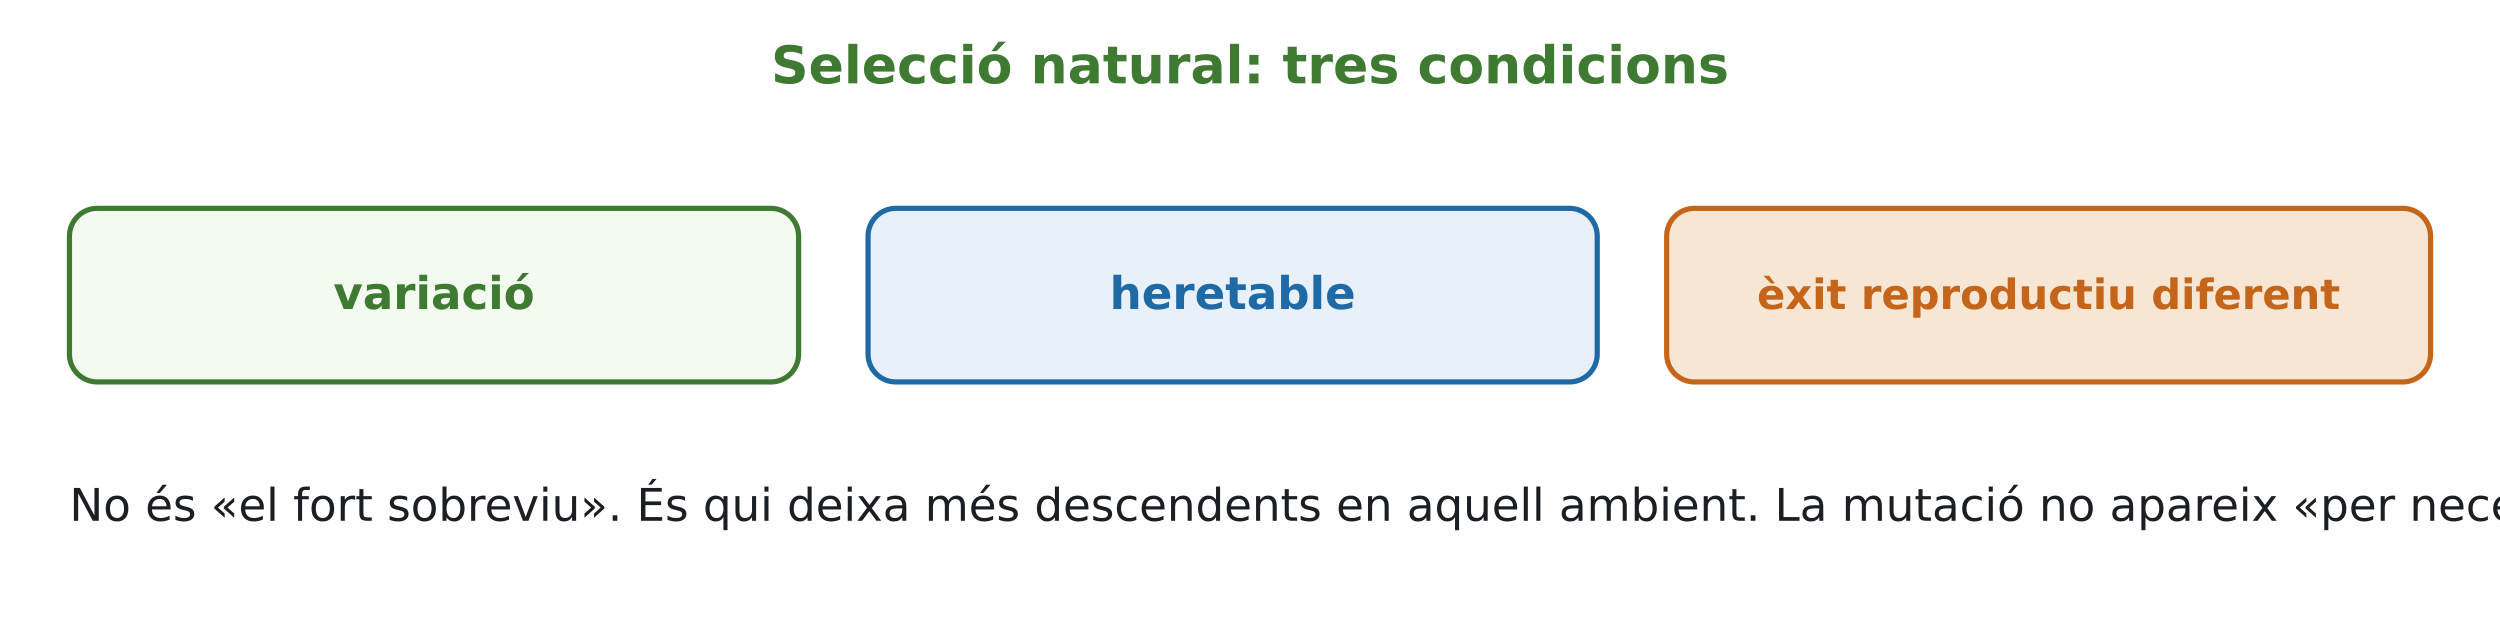
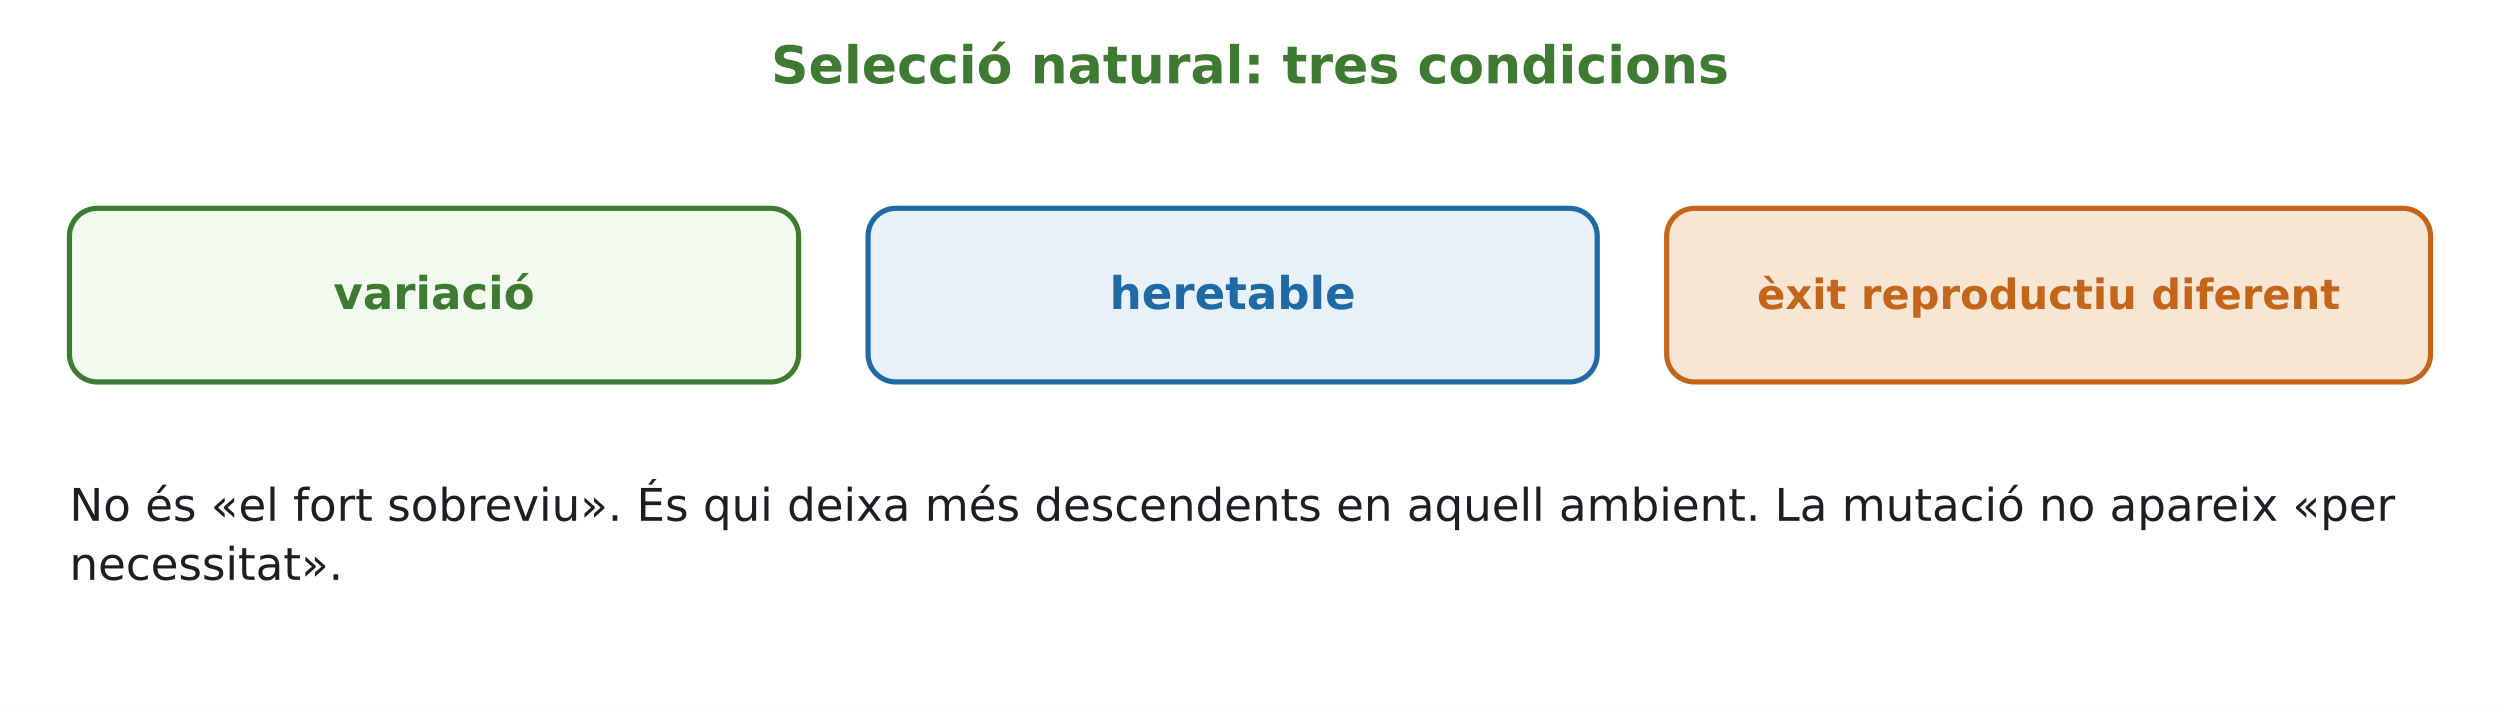
- <svg xmlns="http://www.w3.org/2000/svg" viewBox="0 0 720 180" font-family="DejaVu Sans, Liberation Sans, Arial, sans-serif">
-   <rect width="720" height="180" fill="#fff" />
+ <svg xmlns="http://www.w3.org/2000/svg" viewBox="0 0 720 205" font-family="DejaVu Sans, Liberation Sans, Arial, sans-serif">
+   <rect width="720" height="205" fill="#fff" />
  <defs>
    <marker id="ah" markerWidth="8" markerHeight="8" refX="7" refY="3" orient="auto">
      <path d="M0,0 L8,3 L0,6 Z" fill="#1b1f24" />
    </marker>
    <marker id="ahg" markerWidth="8" markerHeight="8" refX="7" refY="3" orient="auto">
      <path d="M0,0 L8,3 L0,6 Z" fill="#0E7C66" />
    </marker>
    <marker id="ahr" markerWidth="8" markerHeight="8" refX="7" refY="3" orient="auto">
      <path d="M0,0 L8,3 L0,6 Z" fill="#B23A52" />
    </marker>
    <marker id="ahb" markerWidth="8" markerHeight="8" refX="7" refY="3" orient="auto">
      <path d="M0,0 L8,3 L0,6 Z" fill="#1F6AA5" />
    </marker>
  </defs>
  <text x="360" y="24" font-size="15" text-anchor="middle" fill="#3E7A32" font-weight="700" font-style="normal">Selecció natural: tres condicions</text>
  <rect x="20" y="60" width="210" height="50" rx="8" fill="#f3faf0" stroke="#3E7A32" stroke-width="1.5" />
  <text x="125.0" y="89.0" font-size="13" text-anchor="middle" fill="#3E7A32" font-weight="700" font-style="normal">variació</text>
  <rect x="250" y="60" width="210" height="50" rx="8" fill="#e8f1fa" stroke="#1F6AA5" stroke-width="1.5" />
  <text x="355.0" y="89.0" font-size="13" text-anchor="middle" fill="#1F6AA5" font-weight="700" font-style="normal">heretable</text>
  <rect x="480" y="60" width="220" height="50" rx="8" fill="#f8e6d4" stroke="#C4651A" stroke-width="1.5" />
  <text x="590.0" y="89.0" font-size="12" text-anchor="middle" fill="#C4651A" font-weight="700" font-style="normal">èxit reproductiu diferent</text>
-   <text x="20" y="150" font-size="13" text-anchor="start" fill="#1b1f24" font-weight="400" font-style="normal">No és «el fort sobreviu». És qui deixa més descendents en aquell ambient. La mutació no apareix «per necessitat».</text>
+   <text x="20" y="150.0" font-size="13" text-anchor="start" fill="#1b1f24" font-weight="400" font-style="normal">No és «el fort sobreviu». És qui deixa més descendents en aquell ambient. La mutació no apareix «per</text>
+   <text x="20" y="167.0" font-size="13" text-anchor="start" fill="#1b1f24" font-weight="400" font-style="normal">necessitat».</text>
</svg>
